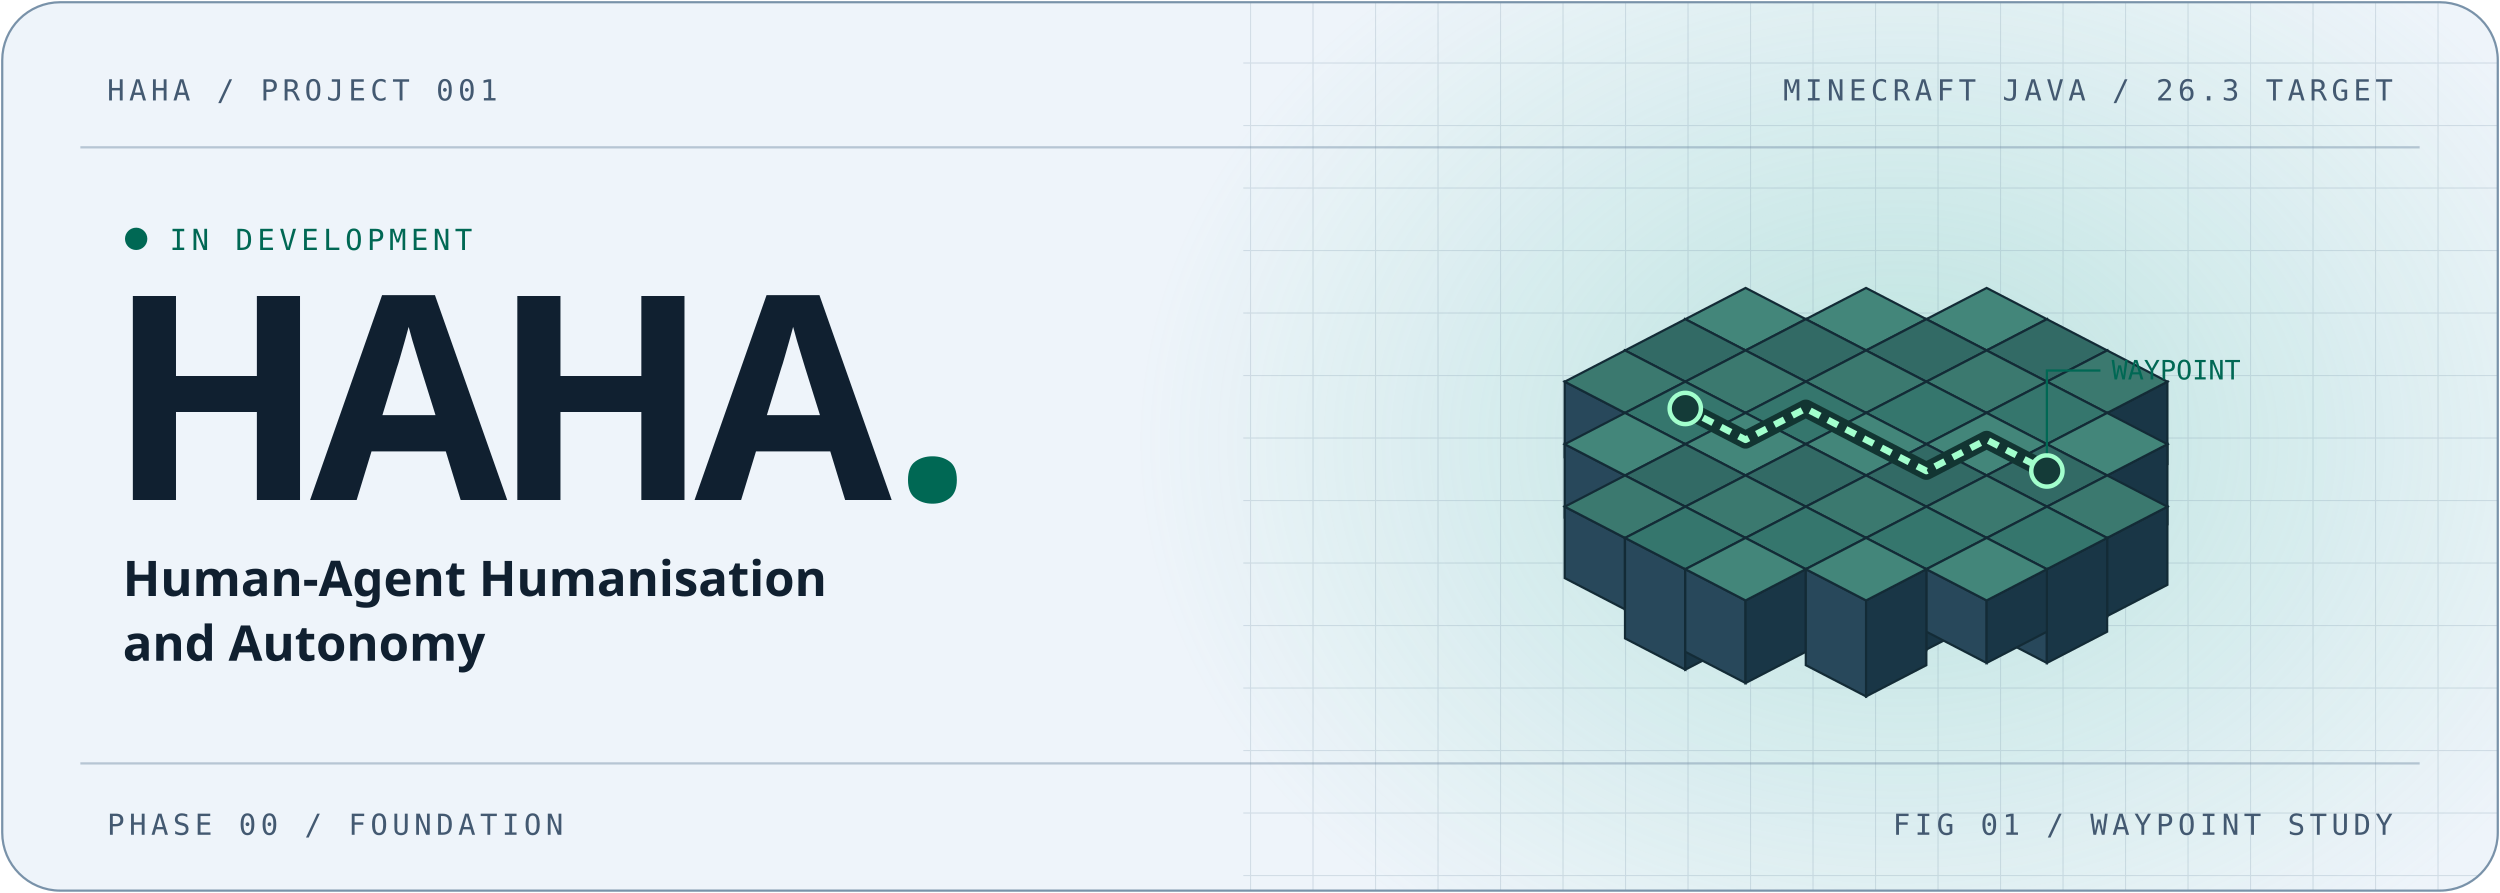
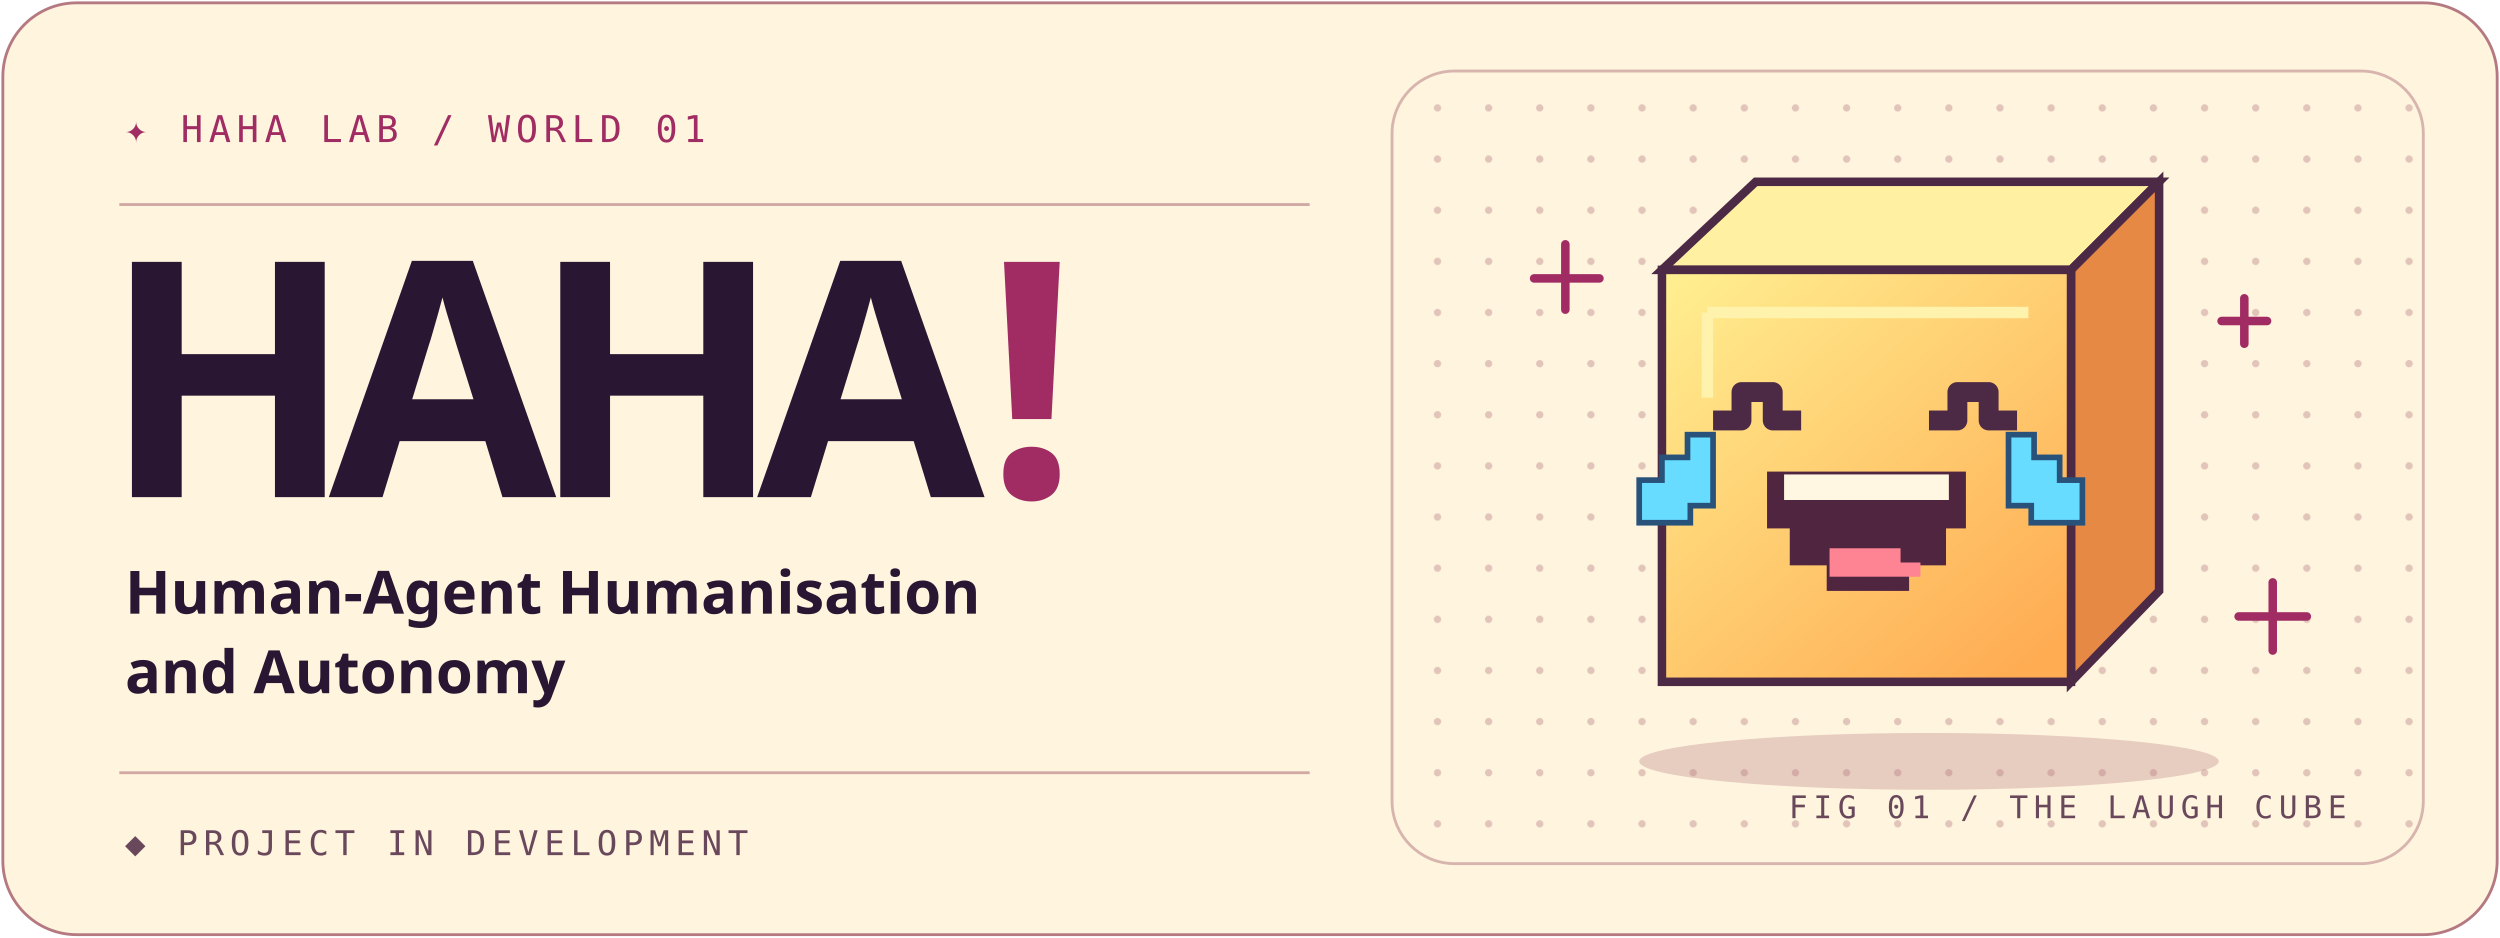
- <svg xmlns="http://www.w3.org/2000/svg" viewBox="0 0 1120 400" role="img" aria-labelledby="title desc">
+ <svg xmlns="http://www.w3.org/2000/svg" viewBox="0 0 880 330">
+   <style>
+ .tear{animation:drop 1.1s ease-out 3;transform-box:fill-box;transform-origin:center}
+ .tear.right{animation-delay:.17s}
+ .spark{animation:flash 1.25s ease-in-out 3}
+ @keyframes drop{0%,100%{transform:translateY(0);opacity:1}45%{transform:translateY(8px) rotate(8deg);opacity:.8}}
+ @keyframes flash{50%{opacity:.28}}
+ @media (prefers-reduced-motion:reduce){.tear,.spark{animation:none}}
+ </style>
  <defs>
-     <pattern id="grid" width="28" height="28" patternUnits="userSpaceOnUse">
-       <path d="M28 0H0V28" fill="none" stroke="#7992a9" stroke-opacity=".24" />
+     <pattern id="dot" width="18" height="18" patternUnits="userSpaceOnUse">
+       <circle cx="2" cy="2" r="1.3" fill="#b47981" opacity=".38" />
    </pattern>
-     <radialGradient id="light">
-       <stop stop-color="#4abda2" stop-opacity=".31" />
-       <stop offset="1" stop-color="#4abda2" stop-opacity="0" />
-     </radialGradient>
-     <clipPath id="frame">
-       <rect x="1" y="1" width="1118" height="398" rx="26" />
-     </clipPath>
+     <linearGradient id="gold" x2=".85" y2="1" gradientUnits="objectBoundingBox">
+       <stop stop-color="#fff091" />
+       <stop offset="1" stop-color="#ffac53" />
+     </linearGradient>
  </defs>
-   <g clip-path="url(#frame)">
-     <rect width="1120" height="400" fill="#eef4fa" />
-     <ellipse cx="850" cy="198" rx="340" ry="270" fill="url(#light)" />
-     <path d="M557 0H1120V400H557Z" fill="url(#grid)" />
-     <path d="M36 66H1084M36 342H1084" stroke="#7992a9" stroke-opacity=".48" />
-     <g font-family="ui-monospace,monospace" font-size="13" letter-spacing="2" fill="#435971">
-       <text x="48" y="45">HAHA / PROJECT 001</text>
-       <text x="1072" y="45" text-anchor="end">MINECRAFT JAVA / 26.3 TARGET</text>
-       <text x="48" y="374">PHASE 00  /  FOUNDATION</text>
-       <text x="1072" y="374" text-anchor="end">FIG 01  /  WAYPOINT STUDY</text>
-     </g>
-     <circle cx="61" cy="107" r="5" fill="#006854" />
-     <text x="76" y="112" font-family="ui-monospace,monospace" font-size="13" letter-spacing="2" fill="#006854">IN DEVELOPMENT</text>
-     <text x="48" y="224" font-family="system-ui,sans-serif" font-weight="900" font-size="128" letter-spacing="-7" fill="#102030">HAHA<tspan fill="#006854">.</tspan>
-     </text>
-     <text x="55" y="267" font-family="system-ui,sans-serif" font-weight="600" font-size="22" fill="#102030">Human-Agent Humanisation</text>
-     <text x="55" y="296" font-family="system-ui,sans-serif" font-weight="600" font-size="22" fill="#102030">and Autonomy</text>
-     <polygon points="755,143 782,157 782,198 755,184" fill="#28485b" stroke="#132b36" stroke-width="1" />
-     <polygon points="809,143 782,157 782,198 809,184" fill="#193646" stroke="#132b36" stroke-width="1" />
-     <polygon points="782,129 809,143 782,157 755,143" fill="#43867a" stroke="#132b36" stroke-width="1" />
-     <polygon points="809,143 836,157 836,204 809,190" fill="#28485b" stroke="#132b36" stroke-width="1" />
-     <polygon points="863,143 836,157 836,204 863,190" fill="#193646" stroke="#132b36" stroke-width="1" />
-     <polygon points="836,129 863,143 836,157 809,143" fill="#43867a" stroke="#132b36" stroke-width="1" />
-     <polygon points="863,143 890,157 890,189 863,175" fill="#28485b" stroke="#132b36" stroke-width="1" />
-     <polygon points="917,143 890,157 890,189 917,175" fill="#193646" stroke="#132b36" stroke-width="1" />
-     <polygon points="890,129 917,143 890,157 863,143" fill="#43867a" stroke="#132b36" stroke-width="1" />
-     <polygon points="890,157 917,171 917,216 890,202" fill="#28485b" stroke="#132b36" stroke-width="1" />
-     <polygon points="944,157 917,171 917,216 944,202" fill="#193646" stroke="#132b36" stroke-width="1" />
-     <polygon points="917,143 944,157 917,171 890,157" fill="#326a65" stroke="#132b36" stroke-width="1" />
-     <polygon points="782,157 809,171 809,204 782,190" fill="#28485b" stroke="#132b36" stroke-width="1" />
-     <polygon points="836,157 809,171 809,204 836,190" fill="#193646" stroke="#132b36" stroke-width="1" />
-     <polygon points="809,143 836,157 809,171 782,157" fill="#326a65" stroke="#132b36" stroke-width="1" />
-     <polygon points="836,157 863,171 863,210 836,196" fill="#28485b" stroke="#132b36" stroke-width="1" />
-     <polygon points="890,157 863,171 863,210 890,196" fill="#193646" stroke="#132b36" stroke-width="1" />
-     <polygon points="863,143 890,157 863,171 836,157" fill="#326a65" stroke="#132b36" stroke-width="1" />
-     <polygon points="728,157 755,171 755,198 728,184" fill="#28485b" stroke="#132b36" stroke-width="1" />
-     <polygon points="782,157 755,171 755,198 782,184" fill="#193646" stroke="#132b36" stroke-width="1" />
-     <polygon points="755,143 782,157 755,171 728,157" fill="#326a65" stroke="#132b36" stroke-width="1" />
-     <polygon points="917,171 944,185 944,222 917,208" fill="#28485b" stroke="#132b36" stroke-width="1" />
-     <polygon points="971,171 944,185 944,222 971,208" fill="#193646" stroke="#132b36" stroke-width="1" />
-     <polygon points="944,157 971,171 944,185 917,171" fill="#3b796f" stroke="#132b36" stroke-width="1" />
-     <polygon points="863,171 890,185 890,216 863,202" fill="#28485b" stroke="#132b36" stroke-width="1" />
-     <polygon points="917,171 890,185 890,216 917,202" fill="#193646" stroke="#132b36" stroke-width="1" />
-     <polygon points="890,157 917,171 890,185 863,171" fill="#3b796f" stroke="#132b36" stroke-width="1" />
-     <polygon points="809,171 836,185 836,231 809,217" fill="#28485b" stroke="#132b36" stroke-width="1" />
-     <polygon points="863,171 836,185 836,231 863,217" fill="#193646" stroke="#132b36" stroke-width="1" />
-     <polygon points="836,157 863,171 836,185 809,171" fill="#3b796f" stroke="#132b36" stroke-width="1" />
-     <polygon points="755,171 782,185 782,225 755,211" fill="#28485b" stroke="#132b36" stroke-width="1" />
-     <polygon points="809,171 782,185 782,225 809,211" fill="#193646" stroke="#132b36" stroke-width="1" />
-     <polygon points="782,157 809,171 782,185 755,171" fill="#3b796f" stroke="#132b36" stroke-width="1" />
-     <polygon points="701,171 728,185 728,219 701,205" fill="#28485b" stroke="#132b36" stroke-width="1" />
-     <polygon points="755,171 728,185 728,219 755,205" fill="#193646" stroke="#132b36" stroke-width="1" />
-     <polygon points="728,157 755,171 728,185 701,171" fill="#3b796f" stroke="#132b36" stroke-width="1" />
-     <polygon points="836,185 863,199 863,237 836,223" fill="#28485b" stroke="#132b36" stroke-width="1" />
-     <polygon points="890,185 863,199 863,237 890,223" fill="#193646" stroke="#132b36" stroke-width="1" />
-     <polygon points="863,171 890,185 863,199 836,185" fill="#35766d" stroke="#132b36" stroke-width="1" />
-     <polygon points="890,185 917,199 917,243 890,229" fill="#28485b" stroke="#132b36" stroke-width="1" />
-     <polygon points="944,185 917,199 917,243 944,229" fill="#193646" stroke="#132b36" stroke-width="1" />
-     <polygon points="917,171 944,185 917,199 890,185" fill="#35766d" stroke="#132b36" stroke-width="1" />
-     <polygon points="728,185 755,199 755,246 728,232" fill="#28485b" stroke="#132b36" stroke-width="1" />
-     <polygon points="782,185 755,199 755,246 782,232" fill="#193646" stroke="#132b36" stroke-width="1" />
-     <polygon points="755,171 782,185 755,199 728,185" fill="#35766d" stroke="#132b36" stroke-width="1" />
-     <polygon points="782,185 809,199 809,231 782,217" fill="#28485b" stroke="#132b36" stroke-width="1" />
-     <polygon points="836,185 809,199 809,231 836,217" fill="#193646" stroke="#132b36" stroke-width="1" />
-     <polygon points="809,171 836,185 809,199 782,185" fill="#35766d" stroke="#132b36" stroke-width="1" />
-     <polygon points="917,199 944,213 944,249 917,235" fill="#28485b" stroke="#132b36" stroke-width="1" />
-     <polygon points="971,199 944,213 944,249 971,235" fill="#193646" stroke="#132b36" stroke-width="1" />
-     <polygon points="944,185 971,199 944,213 917,199" fill="#43867a" stroke="#132b36" stroke-width="1" />
-     <polygon points="863,199 890,213 890,243 863,229" fill="#28485b" stroke="#132b36" stroke-width="1" />
-     <polygon points="917,199 890,213 890,243 917,229" fill="#193646" stroke="#132b36" stroke-width="1" />
-     <polygon points="890,185 917,199 890,213 863,199" fill="#43867a" stroke="#132b36" stroke-width="1" />
-     <polygon points="809,199 836,213 836,258 809,244" fill="#28485b" stroke="#132b36" stroke-width="1" />
-     <polygon points="863,199 836,213 836,258 863,244" fill="#193646" stroke="#132b36" stroke-width="1" />
-     <polygon points="836,185 863,199 836,213 809,199" fill="#43867a" stroke="#132b36" stroke-width="1" />
-     <polygon points="755,199 782,213 782,252 755,238" fill="#28485b" stroke="#132b36" stroke-width="1" />
-     <polygon points="809,199 782,213 782,252 809,238" fill="#193646" stroke="#132b36" stroke-width="1" />
-     <polygon points="782,185 809,199 782,213 755,199" fill="#43867a" stroke="#132b36" stroke-width="1" />
-     <polygon points="701,199 728,213 728,246 701,232" fill="#28485b" stroke="#132b36" stroke-width="1" />
-     <polygon points="755,199 728,213 728,246 755,232" fill="#193646" stroke="#132b36" stroke-width="1" />
-     <polygon points="728,185 755,199 728,213 701,199" fill="#43867a" stroke="#132b36" stroke-width="1" />
-     <polygon points="782,213 809,227 809,258 782,244" fill="#28485b" stroke="#132b36" stroke-width="1" />
-     <polygon points="836,213 809,227 809,258 836,244" fill="#193646" stroke="#132b36" stroke-width="1" />
-     <polygon points="809,199 836,213 809,227 782,213" fill="#326a65" stroke="#132b36" stroke-width="1" />
-     <polygon points="836,213 863,227 863,264 836,250" fill="#28485b" stroke="#132b36" stroke-width="1" />
-     <polygon points="890,213 863,227 863,264 890,250" fill="#193646" stroke="#132b36" stroke-width="1" />
-     <polygon points="863,199 890,213 863,227 836,213" fill="#326a65" stroke="#132b36" stroke-width="1" />
-     <polygon points="728,213 755,227 755,273 728,259" fill="#28485b" stroke="#132b36" stroke-width="1" />
-     <polygon points="782,213 755,227 755,273 782,259" fill="#193646" stroke="#132b36" stroke-width="1" />
-     <polygon points="755,199 782,213 755,227 728,213" fill="#326a65" stroke="#132b36" stroke-width="1" />
-     <polygon points="890,213 917,227 917,270 890,256" fill="#28485b" stroke="#132b36" stroke-width="1" />
-     <polygon points="944,213 917,227 917,270 944,256" fill="#193646" stroke="#132b36" stroke-width="1" />
-     <polygon points="917,199 944,213 917,227 890,213" fill="#326a65" stroke="#132b36" stroke-width="1" />
-     <polygon points="917,227 944,241 944,276 917,262" fill="#28485b" stroke="#132b36" stroke-width="1" />
-     <polygon points="971,227 944,241 944,276 971,262" fill="#193646" stroke="#132b36" stroke-width="1" />
-     <polygon points="944,213 971,227 944,241 917,227" fill="#3b796f" stroke="#132b36" stroke-width="1" />
-     <polygon points="863,227 890,241 890,270 863,256" fill="#28485b" stroke="#132b36" stroke-width="1" />
-     <polygon points="917,227 890,241 890,270 917,256" fill="#193646" stroke="#132b36" stroke-width="1" />
-     <polygon points="890,213 917,227 890,241 863,227" fill="#3b796f" stroke="#132b36" stroke-width="1" />
-     <polygon points="755,227 782,241 782,279 755,265" fill="#28485b" stroke="#132b36" stroke-width="1" />
-     <polygon points="809,227 782,241 782,279 809,265" fill="#193646" stroke="#132b36" stroke-width="1" />
-     <polygon points="782,213 809,227 782,241 755,227" fill="#3b796f" stroke="#132b36" stroke-width="1" />
-     <polygon points="809,227 836,241 836,285 809,271" fill="#28485b" stroke="#132b36" stroke-width="1" />
-     <polygon points="863,227 836,241 836,285 863,271" fill="#193646" stroke="#132b36" stroke-width="1" />
-     <polygon points="836,213 863,227 836,241 809,227" fill="#3b796f" stroke="#132b36" stroke-width="1" />
-     <polygon points="701,227 728,241 728,273 701,259" fill="#28485b" stroke="#132b36" stroke-width="1" />
-     <polygon points="755,227 728,241 728,273 755,259" fill="#193646" stroke="#132b36" stroke-width="1" />
-     <polygon points="728,213 755,227 728,241 701,227" fill="#3b796f" stroke="#132b36" stroke-width="1" />
-     <polygon points="836,241 863,255 863,291 836,277" fill="#28485b" stroke="#132b36" stroke-width="1" />
-     <polygon points="890,241 863,255 863,291 890,277" fill="#193646" stroke="#132b36" stroke-width="1" />
-     <polygon points="863,227 890,241 863,255 836,241" fill="#35766d" stroke="#132b36" stroke-width="1" />
-     <polygon points="782,241 809,255 809,285 782,271" fill="#28485b" stroke="#132b36" stroke-width="1" />
-     <polygon points="836,241 809,255 809,285 836,271" fill="#193646" stroke="#132b36" stroke-width="1" />
-     <polygon points="809,227 836,241 809,255 782,241" fill="#35766d" stroke="#132b36" stroke-width="1" />
-     <polygon points="728,241 755,255 755,300 728,286" fill="#28485b" stroke="#132b36" stroke-width="1" />
-     <polygon points="782,241 755,255 755,300 782,286" fill="#193646" stroke="#132b36" stroke-width="1" />
-     <polygon points="755,227 782,241 755,255 728,241" fill="#35766d" stroke="#132b36" stroke-width="1" />
-     <polygon points="890,241 917,255 917,297 890,283" fill="#28485b" stroke="#132b36" stroke-width="1" />
-     <polygon points="944,241 917,255 917,297 944,283" fill="#193646" stroke="#132b36" stroke-width="1" />
-     <polygon points="917,227 944,241 917,255 890,241" fill="#35766d" stroke="#132b36" stroke-width="1" />
-     <polygon points="755,255 782,269 782,306 755,292" fill="#28485b" stroke="#132b36" stroke-width="1" />
-     <polygon points="809,255 782,269 782,306 809,292" fill="#193646" stroke="#132b36" stroke-width="1" />
-     <polygon points="782,241 809,255 782,269 755,255" fill="#43867a" stroke="#132b36" stroke-width="1" />
-     <polygon points="863,255 890,269 890,297 863,283" fill="#28485b" stroke="#132b36" stroke-width="1" />
-     <polygon points="917,255 890,269 890,297 917,283" fill="#193646" stroke="#132b36" stroke-width="1" />
-     <polygon points="890,241 917,255 890,269 863,255" fill="#43867a" stroke="#132b36" stroke-width="1" />
-     <polygon points="809,255 836,269 836,312 809,298" fill="#28485b" stroke="#132b36" stroke-width="1" />
-     <polygon points="863,255 836,269 836,312 863,298" fill="#193646" stroke="#132b36" stroke-width="1" />
-     <polygon points="836,241 863,255 836,269 809,255" fill="#43867a" stroke="#132b36" stroke-width="1" />
-     <polyline points="755.0,183.0 782.0,197.0 809.0,183.0 836.0,197.0 863.0,211.0 890.0,197.0 917.0,211.0" fill="none" stroke="#123532" stroke-width="8" stroke-linejoin="round" />
-     <polyline points="755.0,183.0 782.0,197.0 809.0,183.0 836.0,197.0 863.0,211.0 890.0,197.0 917.0,211.0" fill="none" stroke="#a2ffcd" stroke-width="3" stroke-dasharray="5 4" stroke-linejoin="round" />
-     <circle cx="755.0" cy="183.0" r="7" fill="#143b38" stroke="#a2ffcd" stroke-width="2" />
-     <circle cx="917.0" cy="211.0" r="7" fill="#143b38" stroke="#a2ffcd" stroke-width="2" />
-     <path d="M917.0 203.0V166.0h24" fill="none" stroke="#006854" />
-     <text x="946.0" y="170.0" fill="#006854" font-family="monospace" font-size="12">WAYPOINT</text>
-   </g>
-   <rect x="1" y="1" width="1118" height="398" rx="26" fill="none" stroke="#7992a9" />
+   <rect x="1" y="1" width="878" height="328" rx="26" fill="#fff4dd" stroke="#b47981" />
+   <rect x="490" y="25" width="363" height="279" rx="22" fill="url(#dot)" stroke="#b47981" stroke-opacity=".52" />
+   <path d="M42 72H461M42 272H461" stroke="#b47981" opacity=".62" />
+   <text x="44" y="50" font-family="monospace" letter-spacing="2" fill="#a02c63" font-size="13">✦  HAHA LAB / WORLD 01</text>
+   <text x="36" y="175" font-family="system-ui, sans-serif" font-size="116" font-weight="950" letter-spacing="-9" fill="#281633">HAHA<tspan fill="#a02c63">!</tspan>
+   </text>
+   <text x="44" y="216" font-family="system-ui, sans-serif" font-size="21" font-weight="650" fill="#281633">Human-Agent Humanisation</text>
+   <text x="44" y="244" font-family="system-ui, sans-serif" font-size="21" font-weight="650" fill="#281633">and Autonomy</text>
+   <text x="44" y="301" font-family="monospace" letter-spacing="2" font-size="12" fill="#69485c">◆  PROJECT IN DEVELOPMENT</text>
+   <ellipse cx="679" cy="268" rx="102" ry="10" fill="#b47981" opacity=".32" />
+   <path d="M585 95l33-31h142l-31 31z" fill="#fff1a1" stroke="#4c2945" stroke-width="3" />
+   <path d="M729 95l31-31v144l-31 32z" fill="#e68945" stroke="#4c2945" stroke-width="3" />
+   <path d="M585 95h144v145H585z" fill="url(#gold)" stroke="#4c2945" stroke-width="3" />
+   <path d="M601 110h113M601 110v30" fill="none" stroke="#fff2ac" stroke-width="4" />
+   <path d="M603 148h10v-10h11v10h10m45 0h10v-10h11v10h10" fill="none" stroke="#4c2945" stroke-width="7" stroke-linejoin="round" />
+   <path d="M622 166h70v20h-7v13h-13v9h-29v-9h-13v-13h-8z" fill="#50253f" />
+   <path d="M628 167h58v9h-58z" fill="#fff7e2" />
+   <path d="M644 198v-5h25v5h7v5h-32z" fill="#ff8493" />
+   <path class="tear" d="M603 153h-9v8h-9v8h-8v15h18v-6h8z" fill="#67dcff" stroke="#29527b" stroke-width="2" />
+   <path class="tear right" d="M707 153h9v8h9v8h8v15h-18v-6h-8z" fill="#67dcff" stroke="#29527b" stroke-width="2" />
+   <path class="spark" d="M551 86v23m-11-11h23m237 107v24m-12-12h24M790 105v16m-8-8h16" stroke="#a02c63" stroke-width="3" stroke-linecap="round" />
+   <text x="826" y="288" font-family="monospace" letter-spacing="2" text-anchor="end" font-size="11" fill="#69485c">FIG 01 / THE LAUGH CUBE</text>
</svg>
